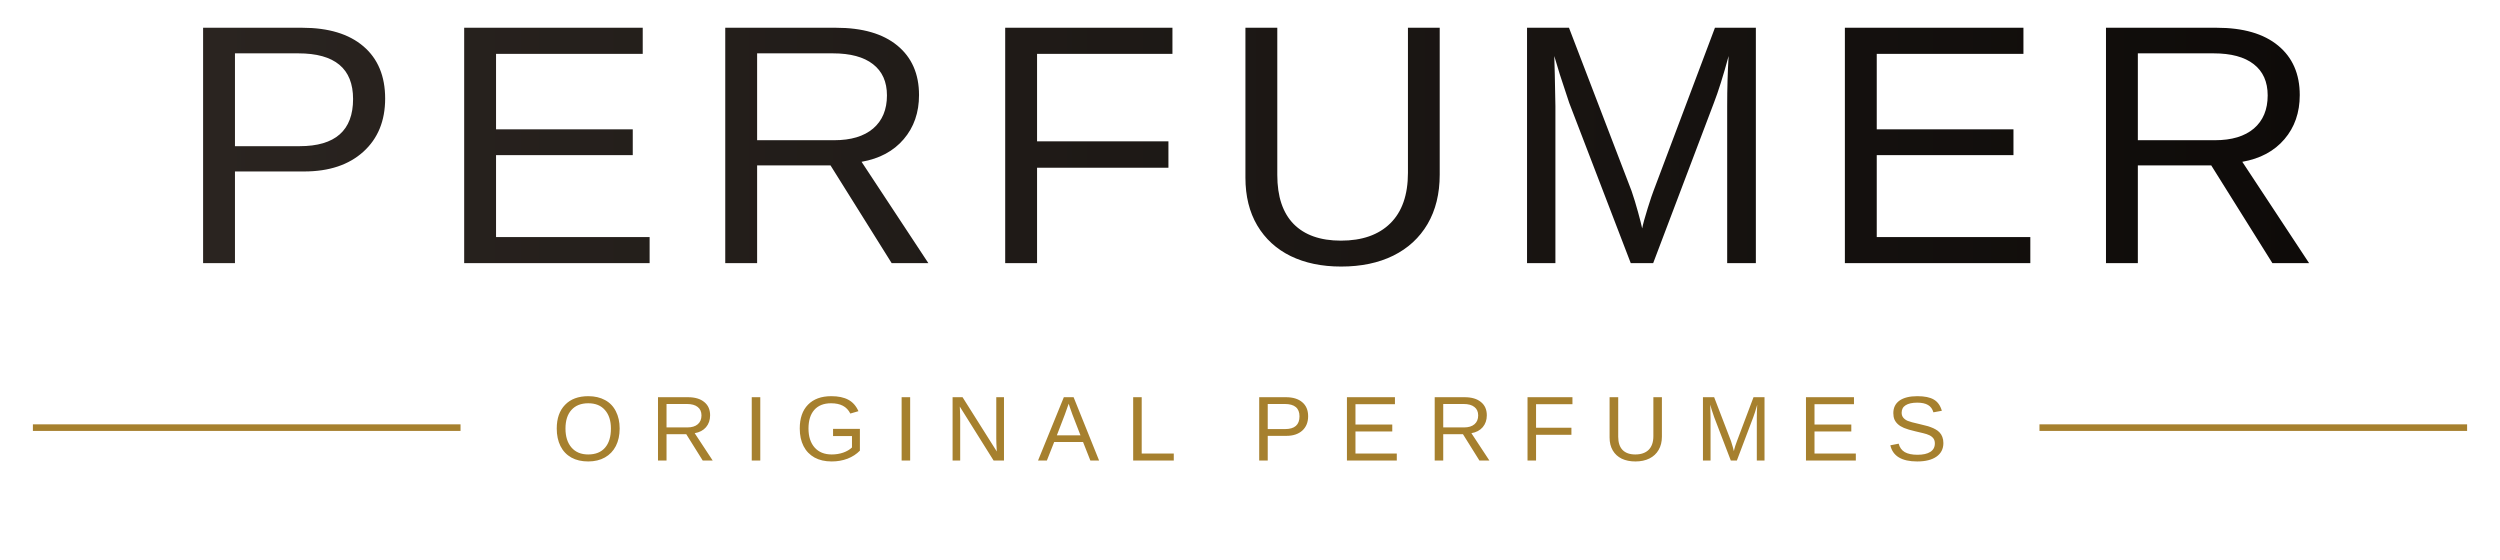
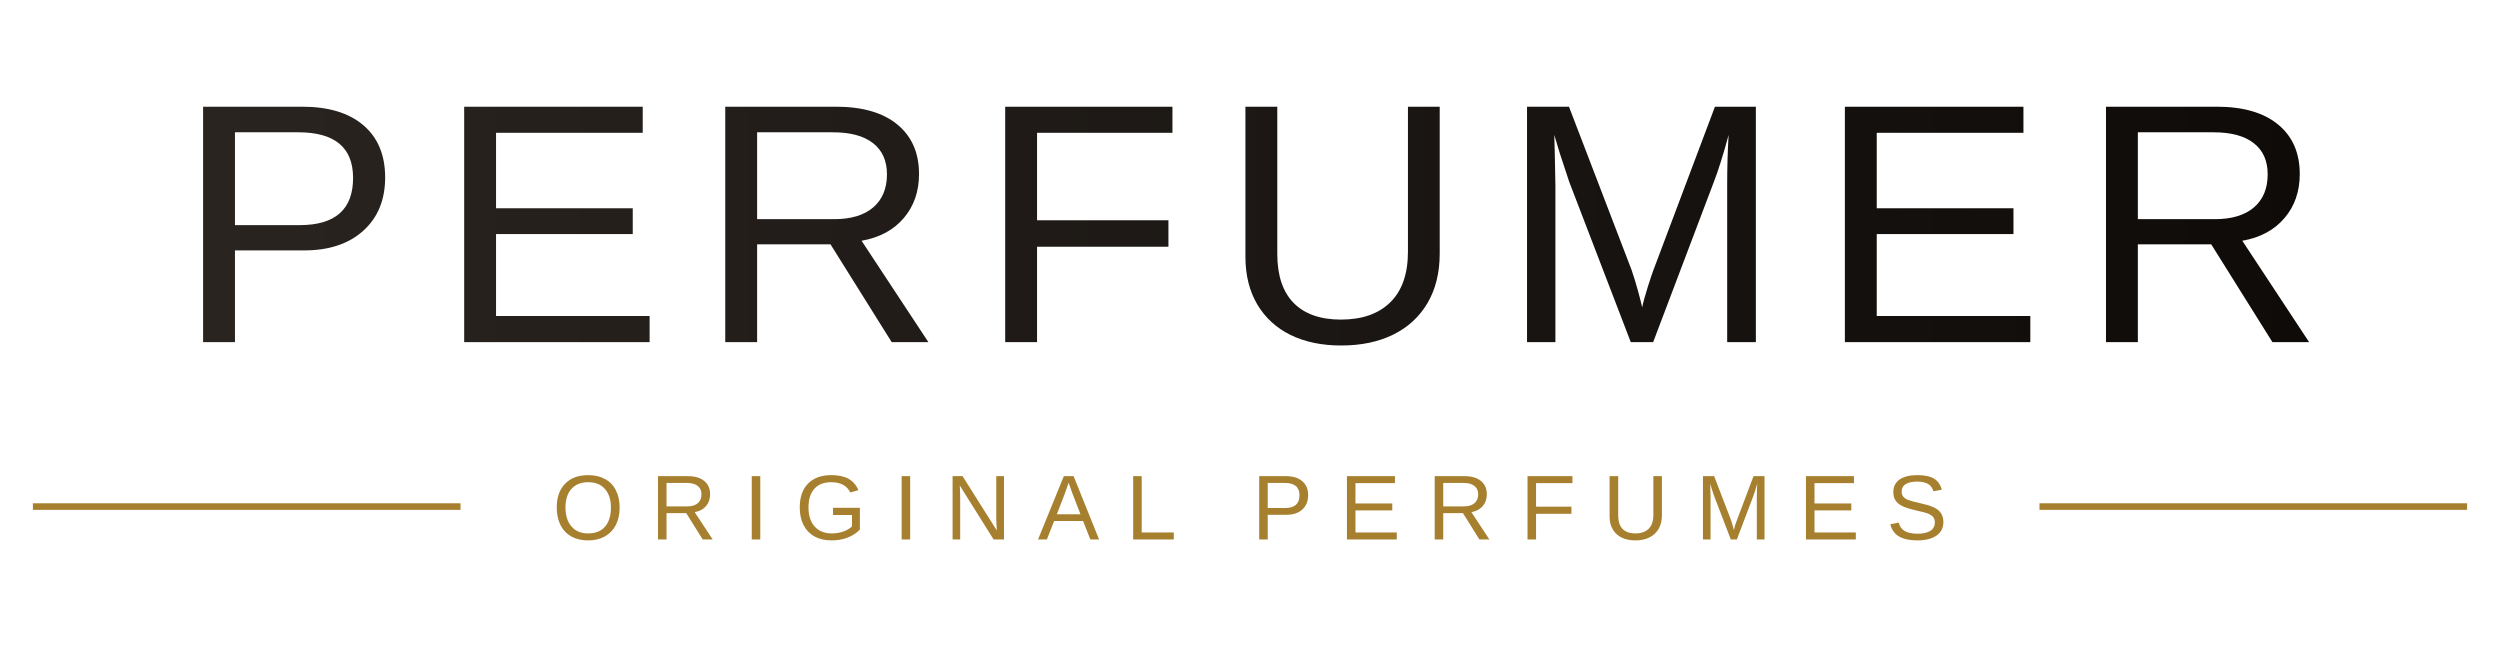
- <svg xmlns="http://www.w3.org/2000/svg" viewBox="0 -40 380 85" preserveAspectRatio="xMidYMid meet">
+ <svg xmlns="http://www.w3.org/2000/svg" viewBox="0 -52 380 100" preserveAspectRatio="xMidYMid meet">
  <defs>
    <linearGradient id="textGradient" x1="0%" y1="0%" x2="100%" y2="0%">
      <stop offset="0%" style="stop-color:#2A2420;stop-opacity:1" />
      <stop offset="100%" style="stop-color:#0E0B09;stop-opacity:1" />
    </linearGradient>
    <style>
      .main-text {
        font-family: 'Segoe UI', Arial, sans-serif;
        font-weight: 500;
        letter-spacing: 5px;
        fill: url(#textGradient);
      }
      .sub-text {
        font-family: 'Segoe UI', Arial, sans-serif;
        font-size: 14px;
        letter-spacing: 4px;
        fill: #A6802E;
        text-transform: uppercase;
      }
      .line {
        stroke: #A6802E;
        stroke-width: 1;
      }
    </style>
  </defs>
  <g transform="translate(190, 0)">
    <text x="0" y="0" text-anchor="middle" font-size="52" class="main-text">PERFUMER</text>
    <line x1="-185" y1="25" x2="-120" y2="25" class="line" />
    <line x1="120" y1="25" x2="185" y2="25" class="line" />
    <text x="0" y="30" text-anchor="middle" class="sub-text">ORIGINAL PERFUMES</text>
  </g>
</svg>
